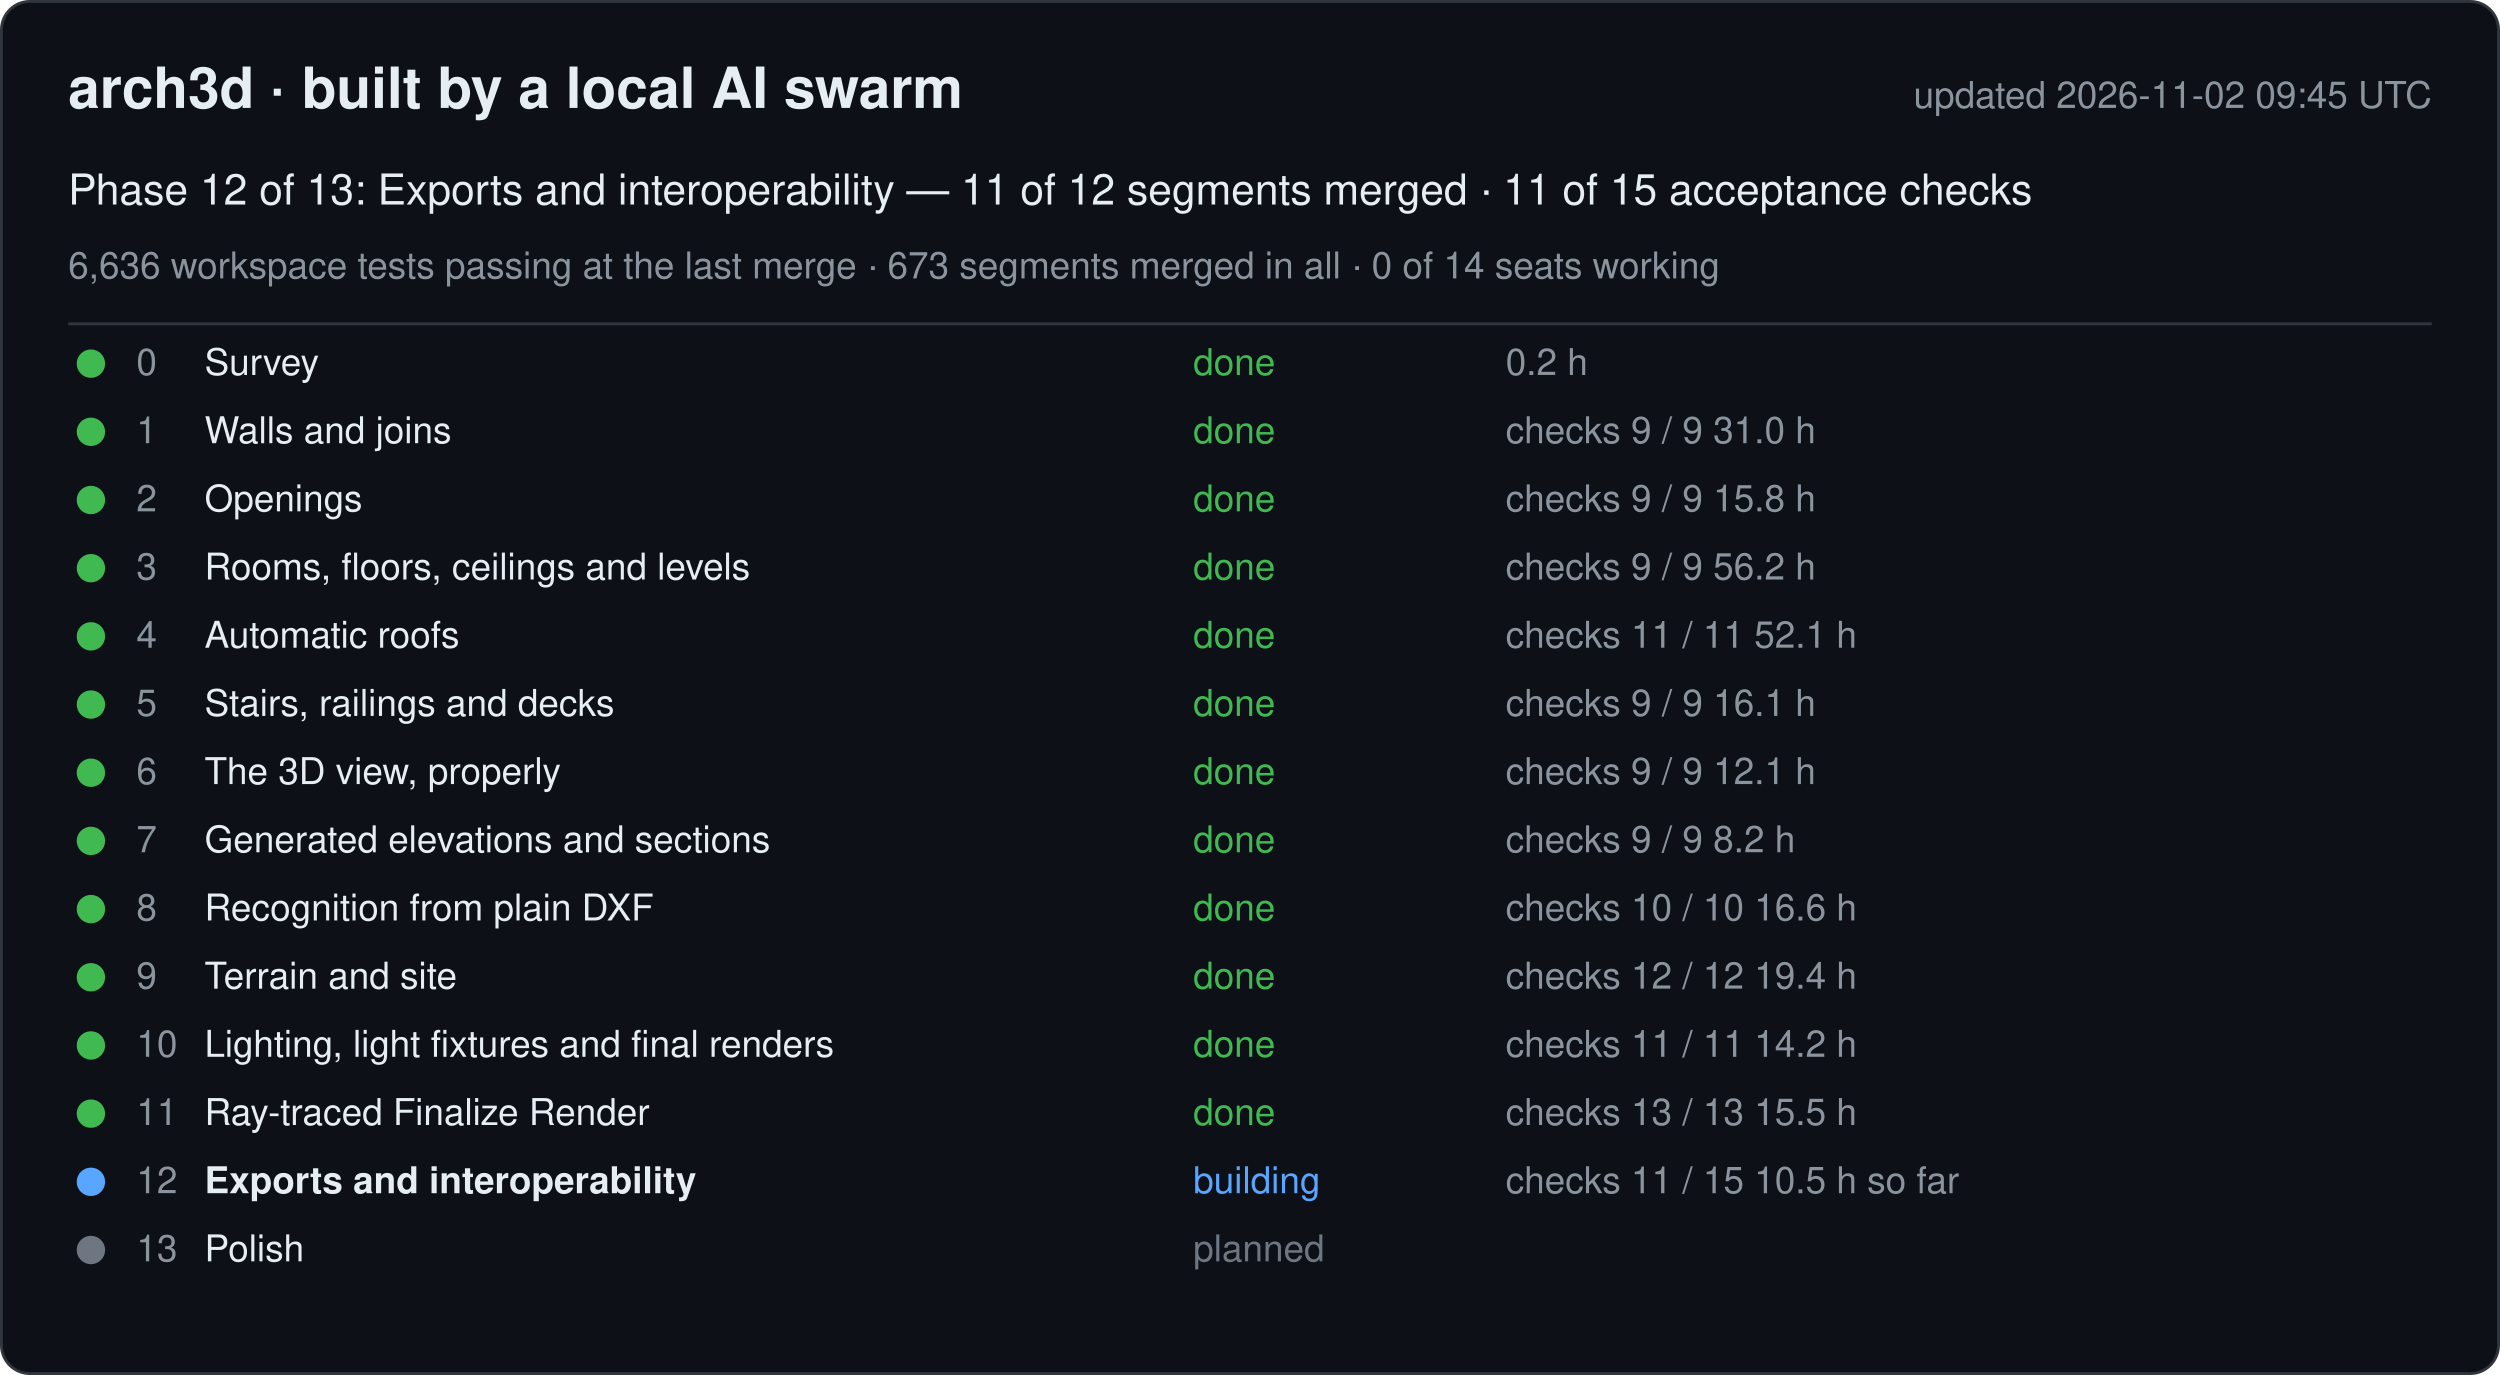
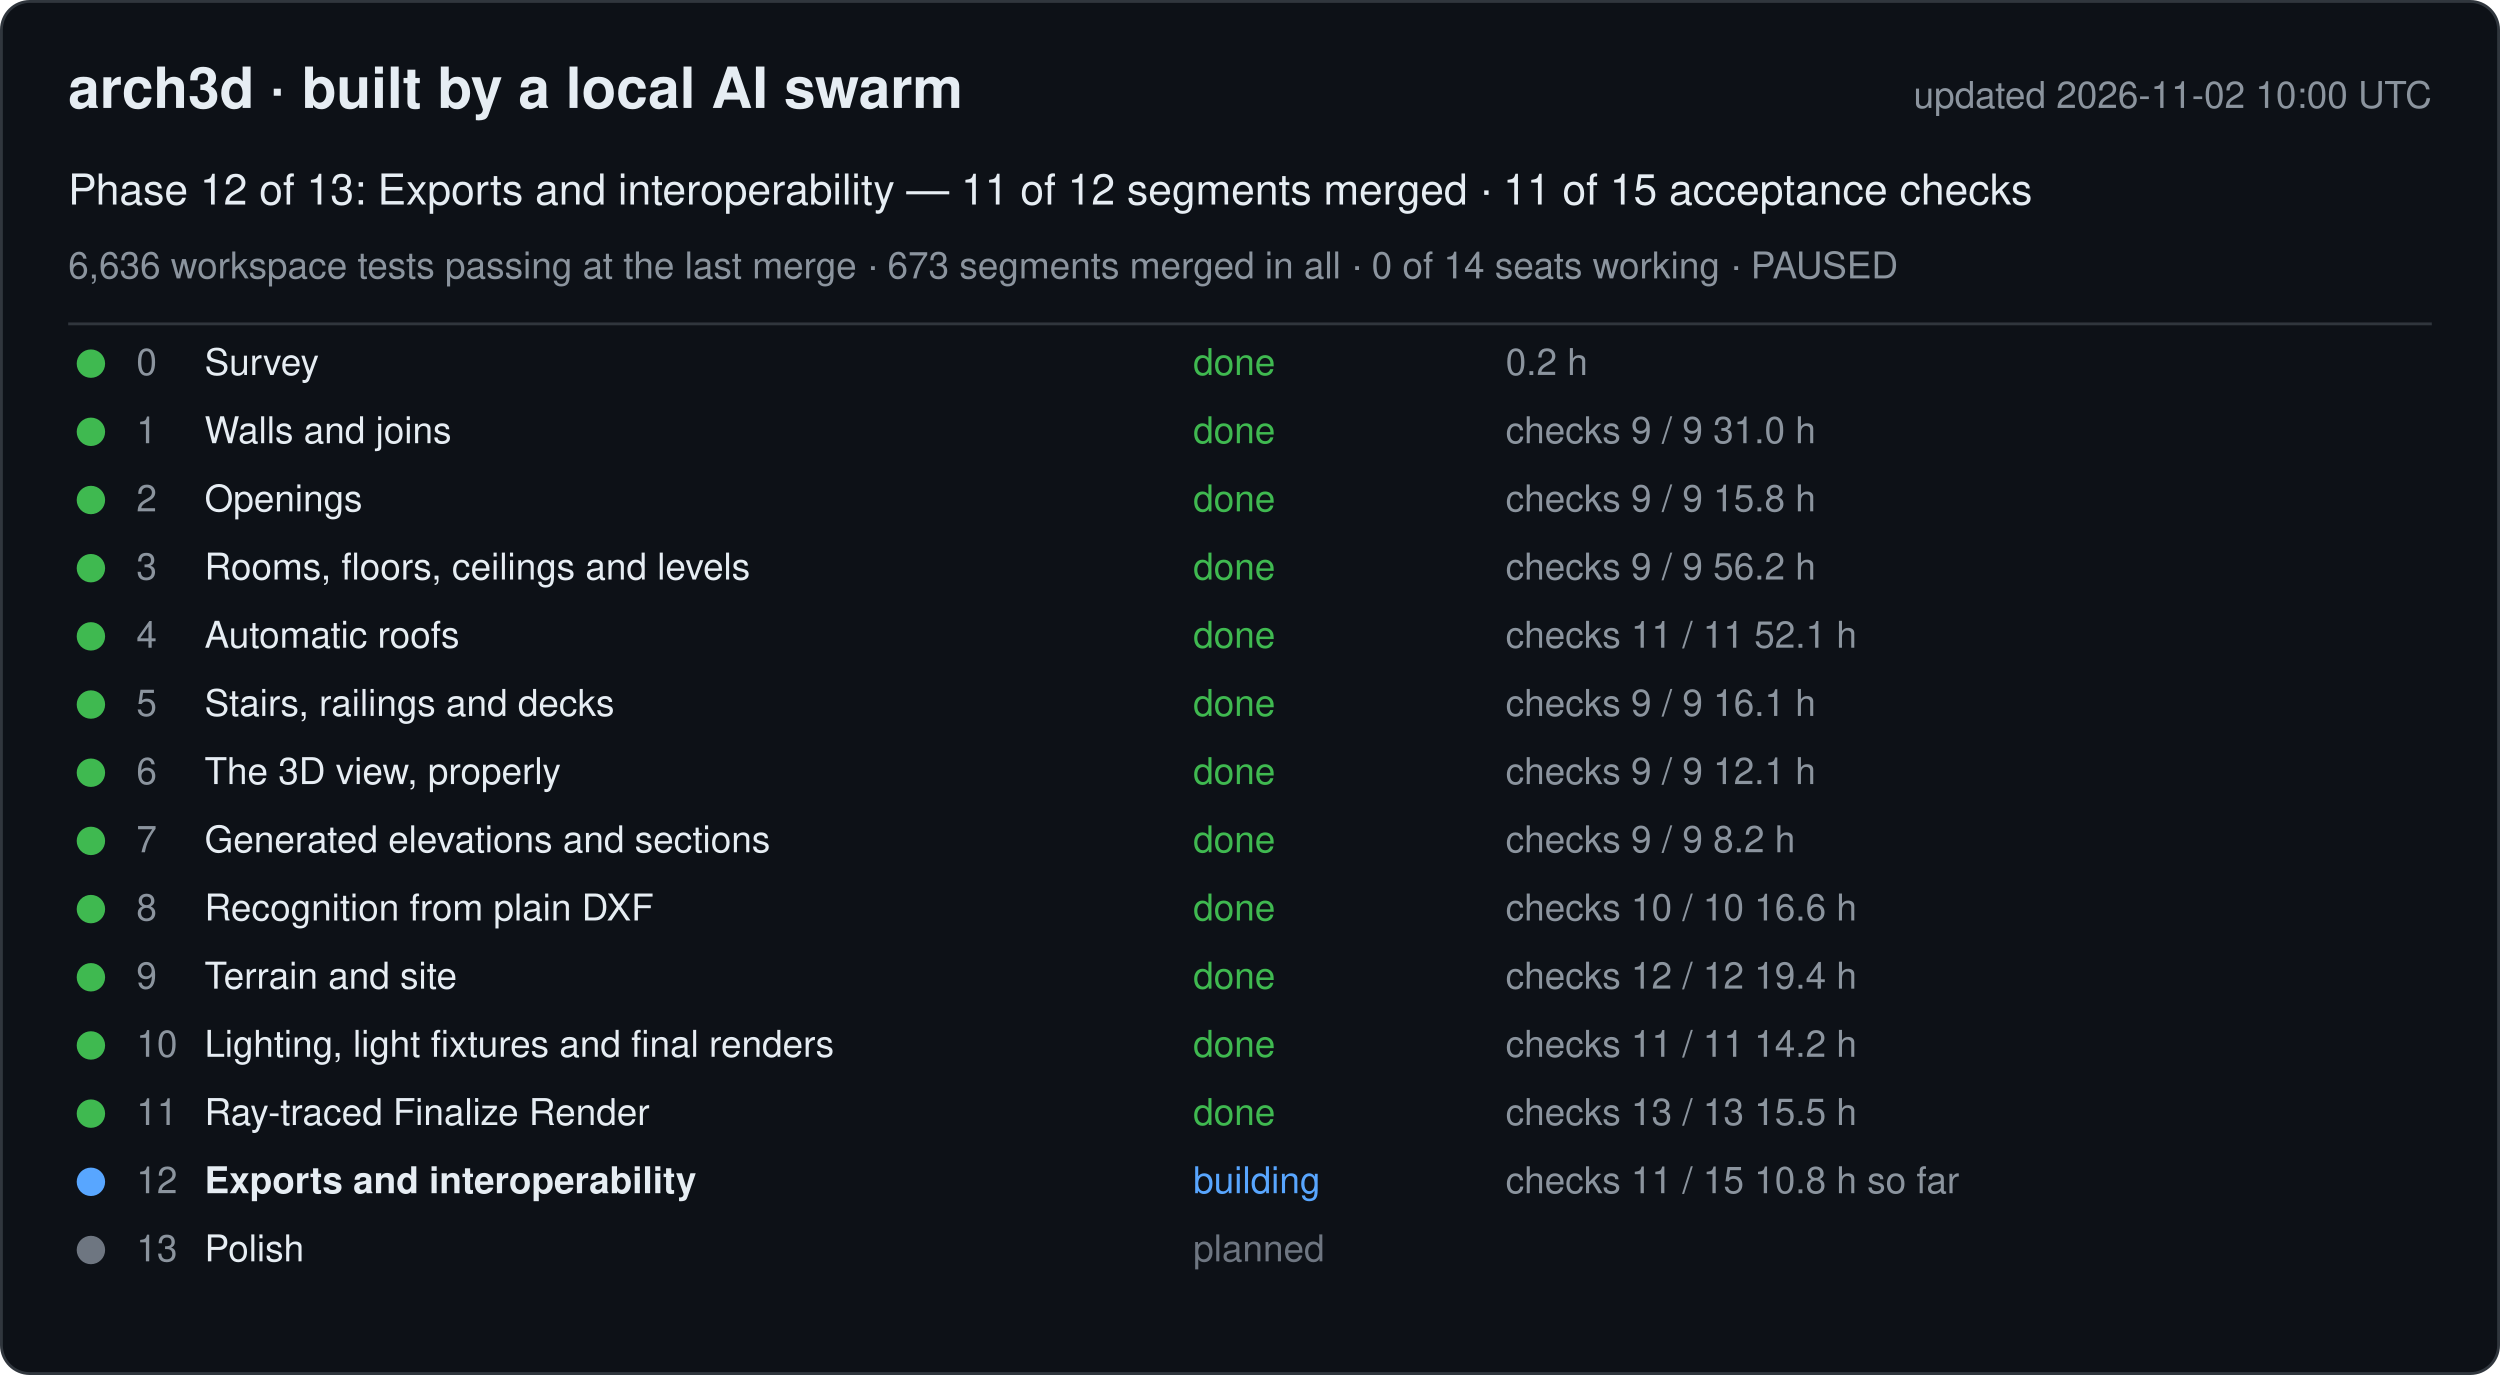
<svg xmlns="http://www.w3.org/2000/svg" width="880" height="484" viewBox="0 0 880 484" font-family="-apple-system, Segoe UI, Helvetica, Arial, sans-serif">
  <rect x="0.5" y="0.5" width="879" height="483" rx="10" fill="#0d1117" stroke="#30363d" />
  <text x="24" y="38" font-size="20" font-weight="600" fill="#e6edf3">arch3d · built by a local AI swarm</text>
-   <text x="856" y="38" font-size="13" fill="#8b949e" text-anchor="end">updated 2026-11-02 09:45 UTC</text>
+   <text x="856" y="38" font-size="13" fill="#8b949e" text-anchor="end">updated 2026-11-02 10:00 UTC</text>
  <text x="24" y="72" font-size="15" fill="#e6edf3">Phase 12 of 13: Exports and interoperability — 11 of 12 segments merged · 11 of 15 acceptance checks</text>
-   <text x="24" y="98" font-size="13" fill="#8b949e">6,636 workspace tests passing at the last merge · 673 segments merged in all · 0 of 14 seats working</text>
+   <text x="24" y="98" font-size="13" fill="#8b949e">6,636 workspace tests passing at the last merge · 673 segments merged in all · 0 of 14 seats working · PAUSED</text>
  <line x1="24" y1="114" x2="856" y2="114" stroke="#30363d" />
  <g data-phase="0">
    <circle cx="32" cy="128" r="5" fill="#3fb950" />
    <text x="48" y="132" font-size="13" fill="#8b949e">0</text>
    <text x="72" y="132" font-size="13" fill="#e6edf3">Survey</text>
    <text x="420" y="132" font-size="13" fill="#3fb950">done</text>
    <text x="530" y="132" font-size="13" fill="#8b949e">0.2 h</text>
  </g>
  <g data-phase="1">
    <circle cx="32" cy="152" r="5" fill="#3fb950" />
    <text x="48" y="156" font-size="13" fill="#8b949e">1</text>
    <text x="72" y="156" font-size="13" fill="#e6edf3">Walls and joins</text>
    <text x="420" y="156" font-size="13" fill="#3fb950">done</text>
    <text x="530" y="156" font-size="13" fill="#8b949e">checks 9 / 9   31.0 h</text>
  </g>
  <g data-phase="2">
    <circle cx="32" cy="176" r="5" fill="#3fb950" />
    <text x="48" y="180" font-size="13" fill="#8b949e">2</text>
    <text x="72" y="180" font-size="13" fill="#e6edf3">Openings</text>
    <text x="420" y="180" font-size="13" fill="#3fb950">done</text>
    <text x="530" y="180" font-size="13" fill="#8b949e">checks 9 / 9   15.8 h</text>
  </g>
  <g data-phase="3">
    <circle cx="32" cy="200" r="5" fill="#3fb950" />
    <text x="48" y="204" font-size="13" fill="#8b949e">3</text>
    <text x="72" y="204" font-size="13" fill="#e6edf3">Rooms, floors, ceilings and levels</text>
    <text x="420" y="204" font-size="13" fill="#3fb950">done</text>
    <text x="530" y="204" font-size="13" fill="#8b949e">checks 9 / 9   56.2 h</text>
  </g>
  <g data-phase="4">
    <circle cx="32" cy="224" r="5" fill="#3fb950" />
    <text x="48" y="228" font-size="13" fill="#8b949e">4</text>
    <text x="72" y="228" font-size="13" fill="#e6edf3">Automatic roofs</text>
    <text x="420" y="228" font-size="13" fill="#3fb950">done</text>
    <text x="530" y="228" font-size="13" fill="#8b949e">checks 11 / 11   52.1 h</text>
  </g>
  <g data-phase="5">
    <circle cx="32" cy="248" r="5" fill="#3fb950" />
    <text x="48" y="252" font-size="13" fill="#8b949e">5</text>
    <text x="72" y="252" font-size="13" fill="#e6edf3">Stairs, railings and decks</text>
    <text x="420" y="252" font-size="13" fill="#3fb950">done</text>
    <text x="530" y="252" font-size="13" fill="#8b949e">checks 9 / 9   16.1 h</text>
  </g>
  <g data-phase="6">
    <circle cx="32" cy="272" r="5" fill="#3fb950" />
    <text x="48" y="276" font-size="13" fill="#8b949e">6</text>
    <text x="72" y="276" font-size="13" fill="#e6edf3">The 3D view, properly</text>
    <text x="420" y="276" font-size="13" fill="#3fb950">done</text>
    <text x="530" y="276" font-size="13" fill="#8b949e">checks 9 / 9   12.1 h</text>
  </g>
  <g data-phase="7">
    <circle cx="32" cy="296" r="5" fill="#3fb950" />
    <text x="48" y="300" font-size="13" fill="#8b949e">7</text>
    <text x="72" y="300" font-size="13" fill="#e6edf3">Generated elevations and sections</text>
    <text x="420" y="300" font-size="13" fill="#3fb950">done</text>
    <text x="530" y="300" font-size="13" fill="#8b949e">checks 9 / 9   8.2 h</text>
  </g>
  <g data-phase="8">
    <circle cx="32" cy="320" r="5" fill="#3fb950" />
    <text x="48" y="324" font-size="13" fill="#8b949e">8</text>
    <text x="72" y="324" font-size="13" fill="#e6edf3">Recognition from plain DXF</text>
    <text x="420" y="324" font-size="13" fill="#3fb950">done</text>
    <text x="530" y="324" font-size="13" fill="#8b949e">checks 10 / 10   16.6 h</text>
  </g>
  <g data-phase="9">
    <circle cx="32" cy="344" r="5" fill="#3fb950" />
    <text x="48" y="348" font-size="13" fill="#8b949e">9</text>
    <text x="72" y="348" font-size="13" fill="#e6edf3">Terrain and site</text>
    <text x="420" y="348" font-size="13" fill="#3fb950">done</text>
    <text x="530" y="348" font-size="13" fill="#8b949e">checks 12 / 12   19.4 h</text>
  </g>
  <g data-phase="10">
    <circle cx="32" cy="368" r="5" fill="#3fb950" />
    <text x="48" y="372" font-size="13" fill="#8b949e">10</text>
    <text x="72" y="372" font-size="13" fill="#e6edf3">Lighting, light fixtures and final renders</text>
    <text x="420" y="372" font-size="13" fill="#3fb950">done</text>
    <text x="530" y="372" font-size="13" fill="#8b949e">checks 11 / 11   14.2 h</text>
  </g>
  <g data-phase="11">
    <circle cx="32" cy="392" r="5" fill="#3fb950" />
    <text x="48" y="396" font-size="13" fill="#8b949e">11</text>
    <text x="72" y="396" font-size="13" fill="#e6edf3">Ray-traced Finalize Render</text>
    <text x="420" y="396" font-size="13" fill="#3fb950">done</text>
    <text x="530" y="396" font-size="13" fill="#8b949e">checks 13 / 13   15.5 h</text>
  </g>
  <g data-phase="12">
    <circle cx="32" cy="416" r="5" fill="#58a6ff" />
    <text x="48" y="420" font-size="13" fill="#8b949e">12</text>
    <text x="72" y="420" font-size="13" fill="#e6edf3" font-weight="600">Exports and interoperability</text>
    <text x="420" y="420" font-size="13" fill="#58a6ff">building</text>
-     <text x="530" y="420" font-size="13" fill="#8b949e">checks 11 / 15   10.5 h so far</text>
+     <text x="530" y="420" font-size="13" fill="#8b949e">checks 11 / 15   10.8 h so far</text>
  </g>
  <g data-phase="13">
    <circle cx="32" cy="440" r="5" fill="#6e7681" />
    <text x="48" y="444" font-size="13" fill="#8b949e">13</text>
    <text x="72" y="444" font-size="13" fill="#e6edf3">Polish</text>
    <text x="420" y="444" font-size="13" fill="#6e7681">planned</text>
    <text x="530" y="444" font-size="13" fill="#8b949e" />
  </g>
</svg>
